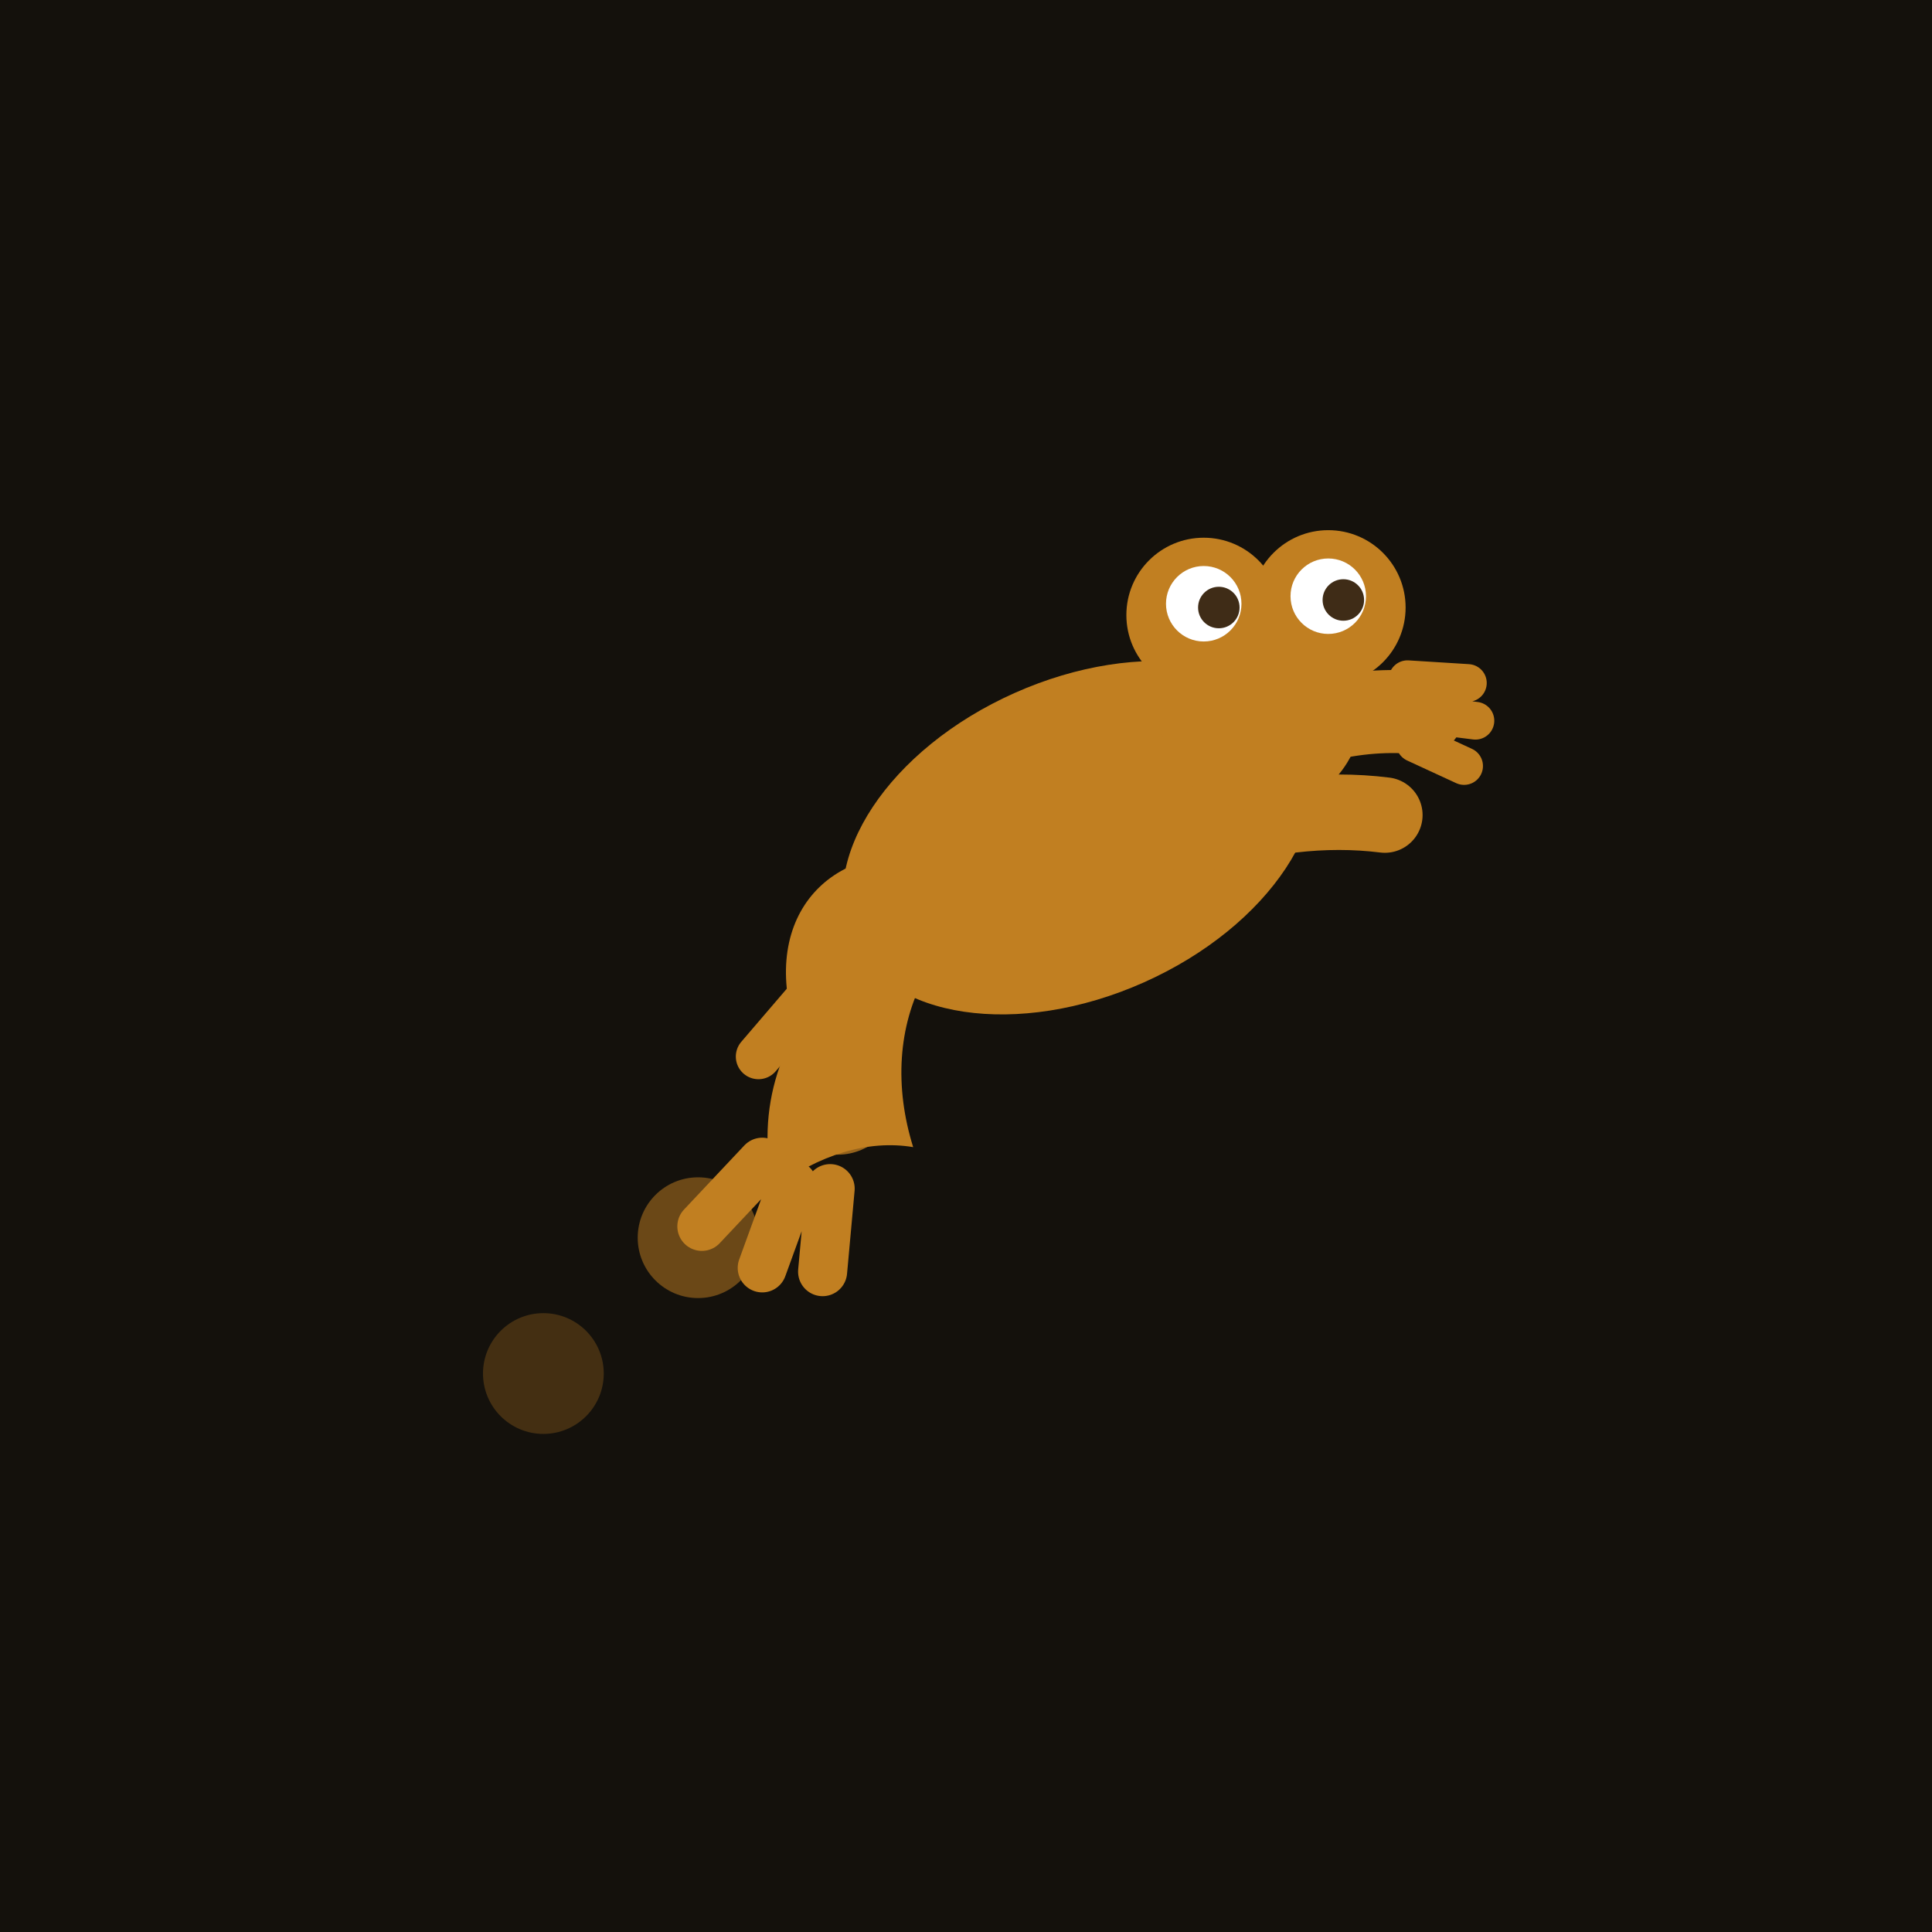
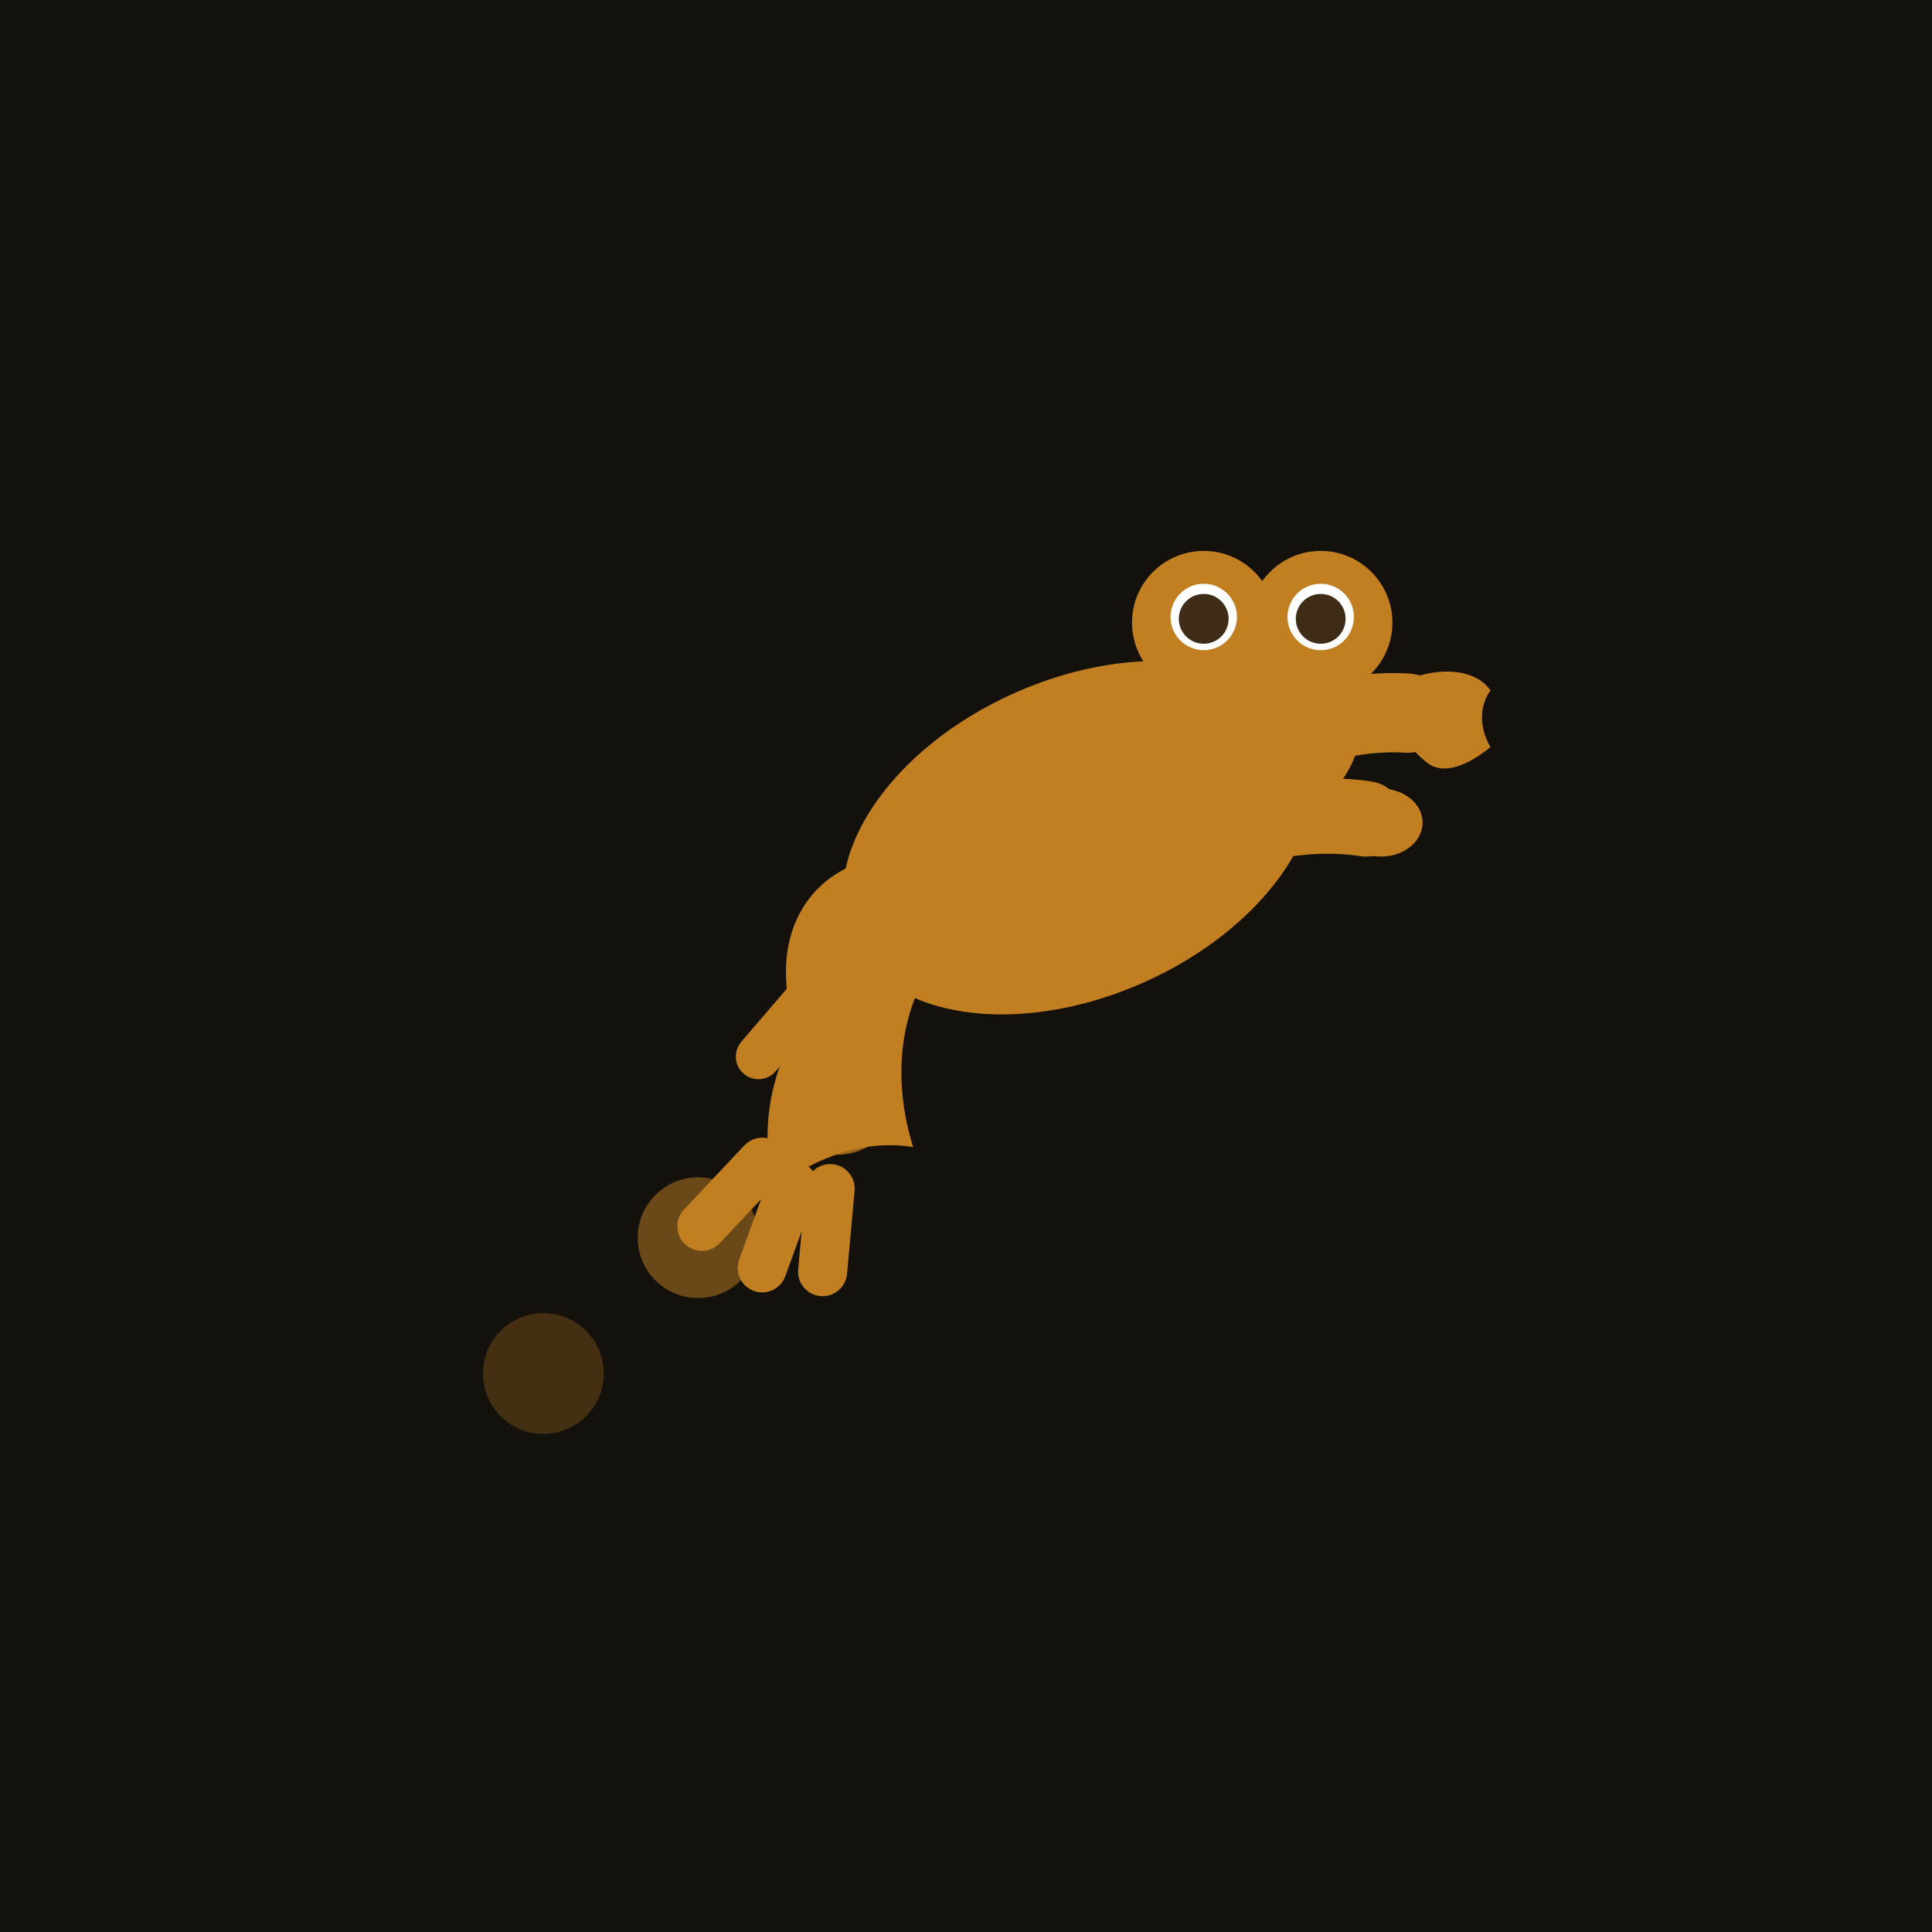
<svg xmlns="http://www.w3.org/2000/svg" width="512" height="512" viewBox="0 0 512 512">
  <rect width="512" height="512" fill="#14110c" />
  <g transform="translate(256 256) scale(10) translate(-16 -17)">
    <circle cx="4.8" cy="27.8" r="1.6" fill="#c17f21" opacity="0.28" />
    <circle cx="8.9" cy="24.2" r="1.6" fill="#c17f21" opacity="0.5" />
    <circle cx="12.6" cy="20.4" r="1.6" fill="#c17f21" opacity="0.75" />
    <path d="M15.6 14.2C12.7 13.5 10.6 15.4 11.4 18.4C12.6 17.5 14 17.2 15.2 17.4C14.7 16 14.8 14.9 15.6 14.2Z" fill="#c17f21" />
    <path d="M12.6 17.4C11.1 18.7 10.4 20.8 10.9 22.9C12.1 22 13.4 21.6 14.6 21.8C14.1 20.2 14.2 18.6 14.9 17.3Z" fill="#c17f21" />
    <path d="M10.6 22.2L9 23.9M11.4 22.8L10.6 25M12.4 22.9L12.2 25.1" stroke="#c17f21" stroke-width="1.3" stroke-linecap="round" fill="none" />
    <path d="M11.7 18L10.5 19.4M12.4 18.3L11.8 19.9" stroke="#c17f21" stroke-width="1.2" stroke-linecap="round" fill="none" />
    <ellipse cx="19" cy="13.6" rx="6.6" ry="4.2" transform="rotate(-24 19 13.6)" fill="#c17f21" />
-     <path d="M22 13.6C23.8 13 25.5 12.8 27.1 13" stroke="#c17f21" stroke-width="2" stroke-linecap="round" fill="none" />
-     <path d="M22.6 11.6C24.5 10.6 26.3 10.1 28.1 10.3" stroke="#c17f21" stroke-width="2.2" stroke-linecap="round" fill="none" />
-     <path d="M27.7 9.4L29.3 9.5M27.9 10.3L29.5 10.5M27.9 11.1L29.2 11.7" stroke="#c17f21" stroke-width="1" stroke-linecap="round" fill="none" />
-     <circle cx="23.8" cy="10.2" r="2.7" fill="#c17f21" />
-     <circle cx="22.3" cy="7.7" r="2.05" fill="#c17f21" />
-     <circle cx="25.6" cy="7.5" r="2.05" fill="#c17f21" />
-     <circle cx="22.3" cy="7.4" r="1" fill="#ffffff" />
-     <circle cx="25.6" cy="7.2" r="1" fill="#ffffff" />
-     <circle cx="22.7" cy="7.5" r="0.55" fill="#3f2c17" />
-     <circle cx="26" cy="7.3" r="0.55" fill="#3f2c17" />
+     <path d="M22.2 13.7C23.8 13.1 25.3 12.9 26.6 13.1" stroke="#c17f21" stroke-width="2" stroke-linecap="round" fill="none" />
+     <path d="M22.6 11.6C24.5 10.7 26.2 10.2 27.7 10.3" stroke="#c17f21" stroke-width="2.1" stroke-linecap="round" fill="none" />
+     <path d="M27.3 9.6C28.4 9 29.5 9.1 29.9 9.7C29.6 10.1 29.6 10.7 29.9 11.2C29.4 11.6 28.7 12 28.2 11.6C27.6 11.1 27 10.3 27.3 9.6Z" fill="#c17f21" />
+     <ellipse cx="27" cy="13.2" rx="1.1" ry="0.9" fill="#c17f21" />
+     <circle cx="23.6" cy="10.4" r="2.9" fill="#c17f21" />
+     <circle cx="22.3" cy="7.9" r="1.9" fill="#c17f21" />
+     <circle cx="25.4" cy="7.9" r="1.9" fill="#c17f21" />
+     <circle cx="22.3" cy="7.75" r="0.88" fill="#ffffff" />
+     <circle cx="25.4" cy="7.75" r="0.88" fill="#ffffff" />
+     <circle cx="22.3" cy="7.8" r="0.66" fill="#3f2c17" />
+     <circle cx="25.4" cy="7.8" r="0.66" fill="#3f2c17" />
  </g>
</svg>
